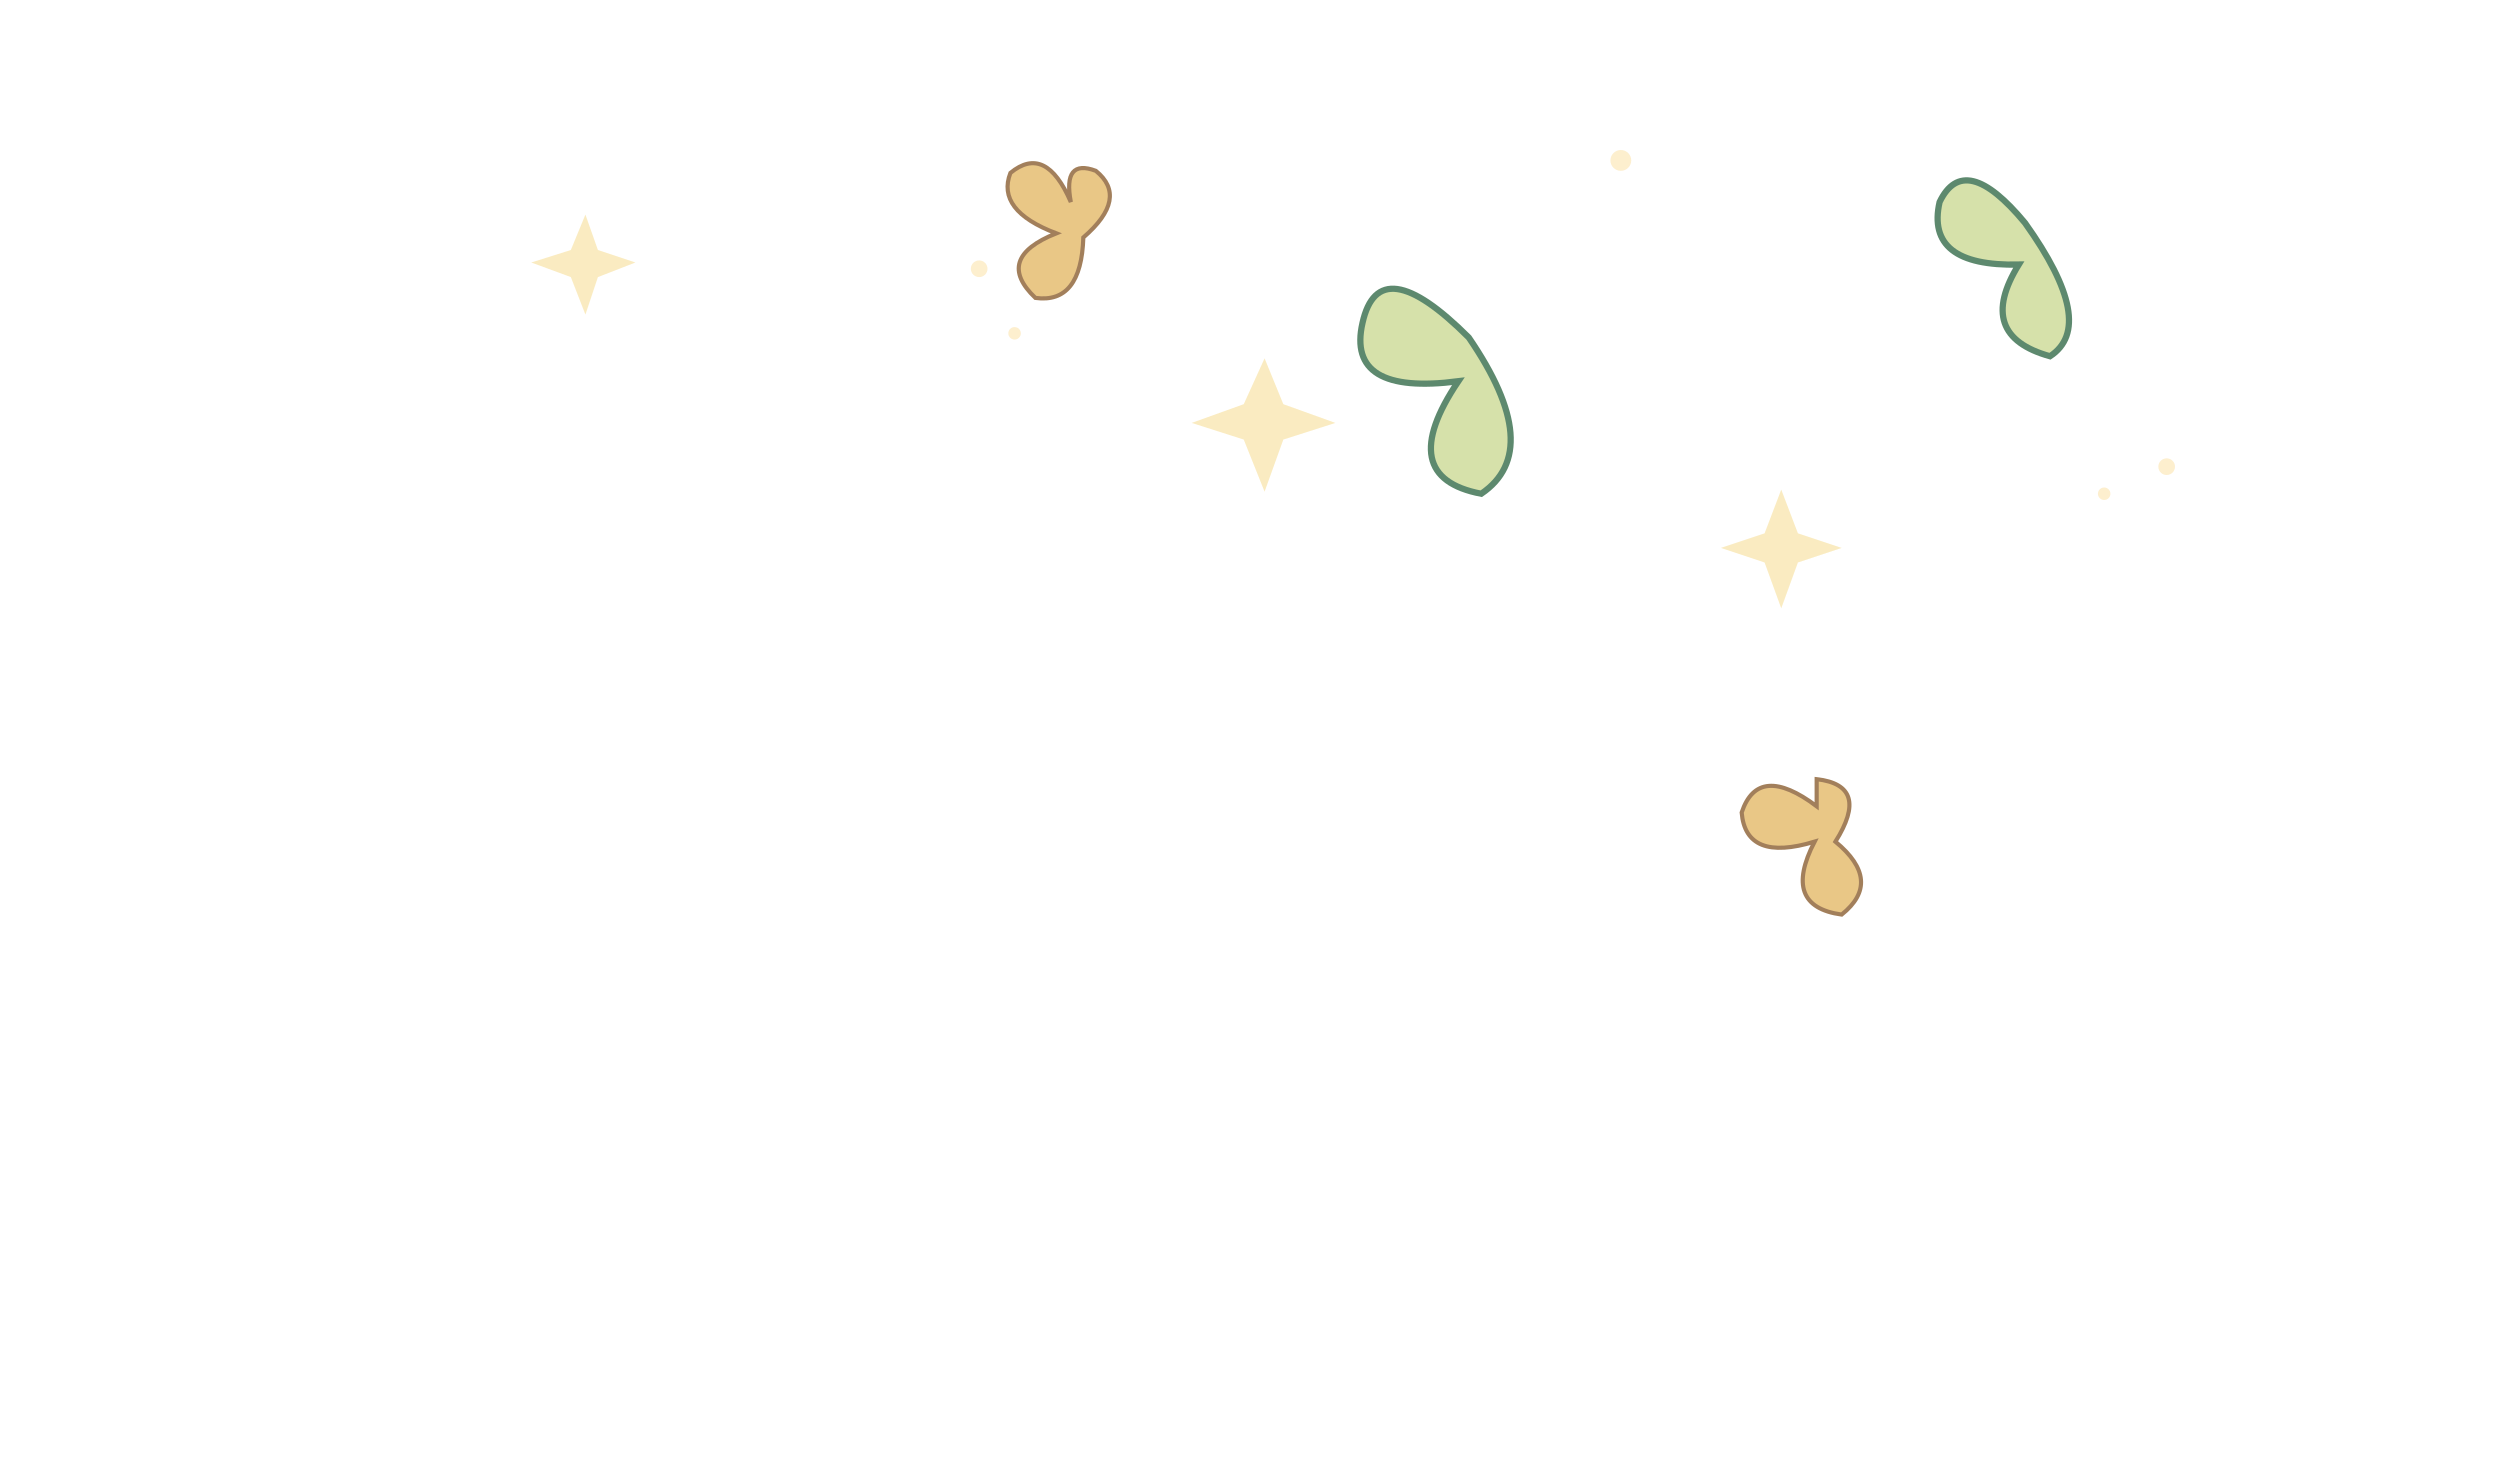
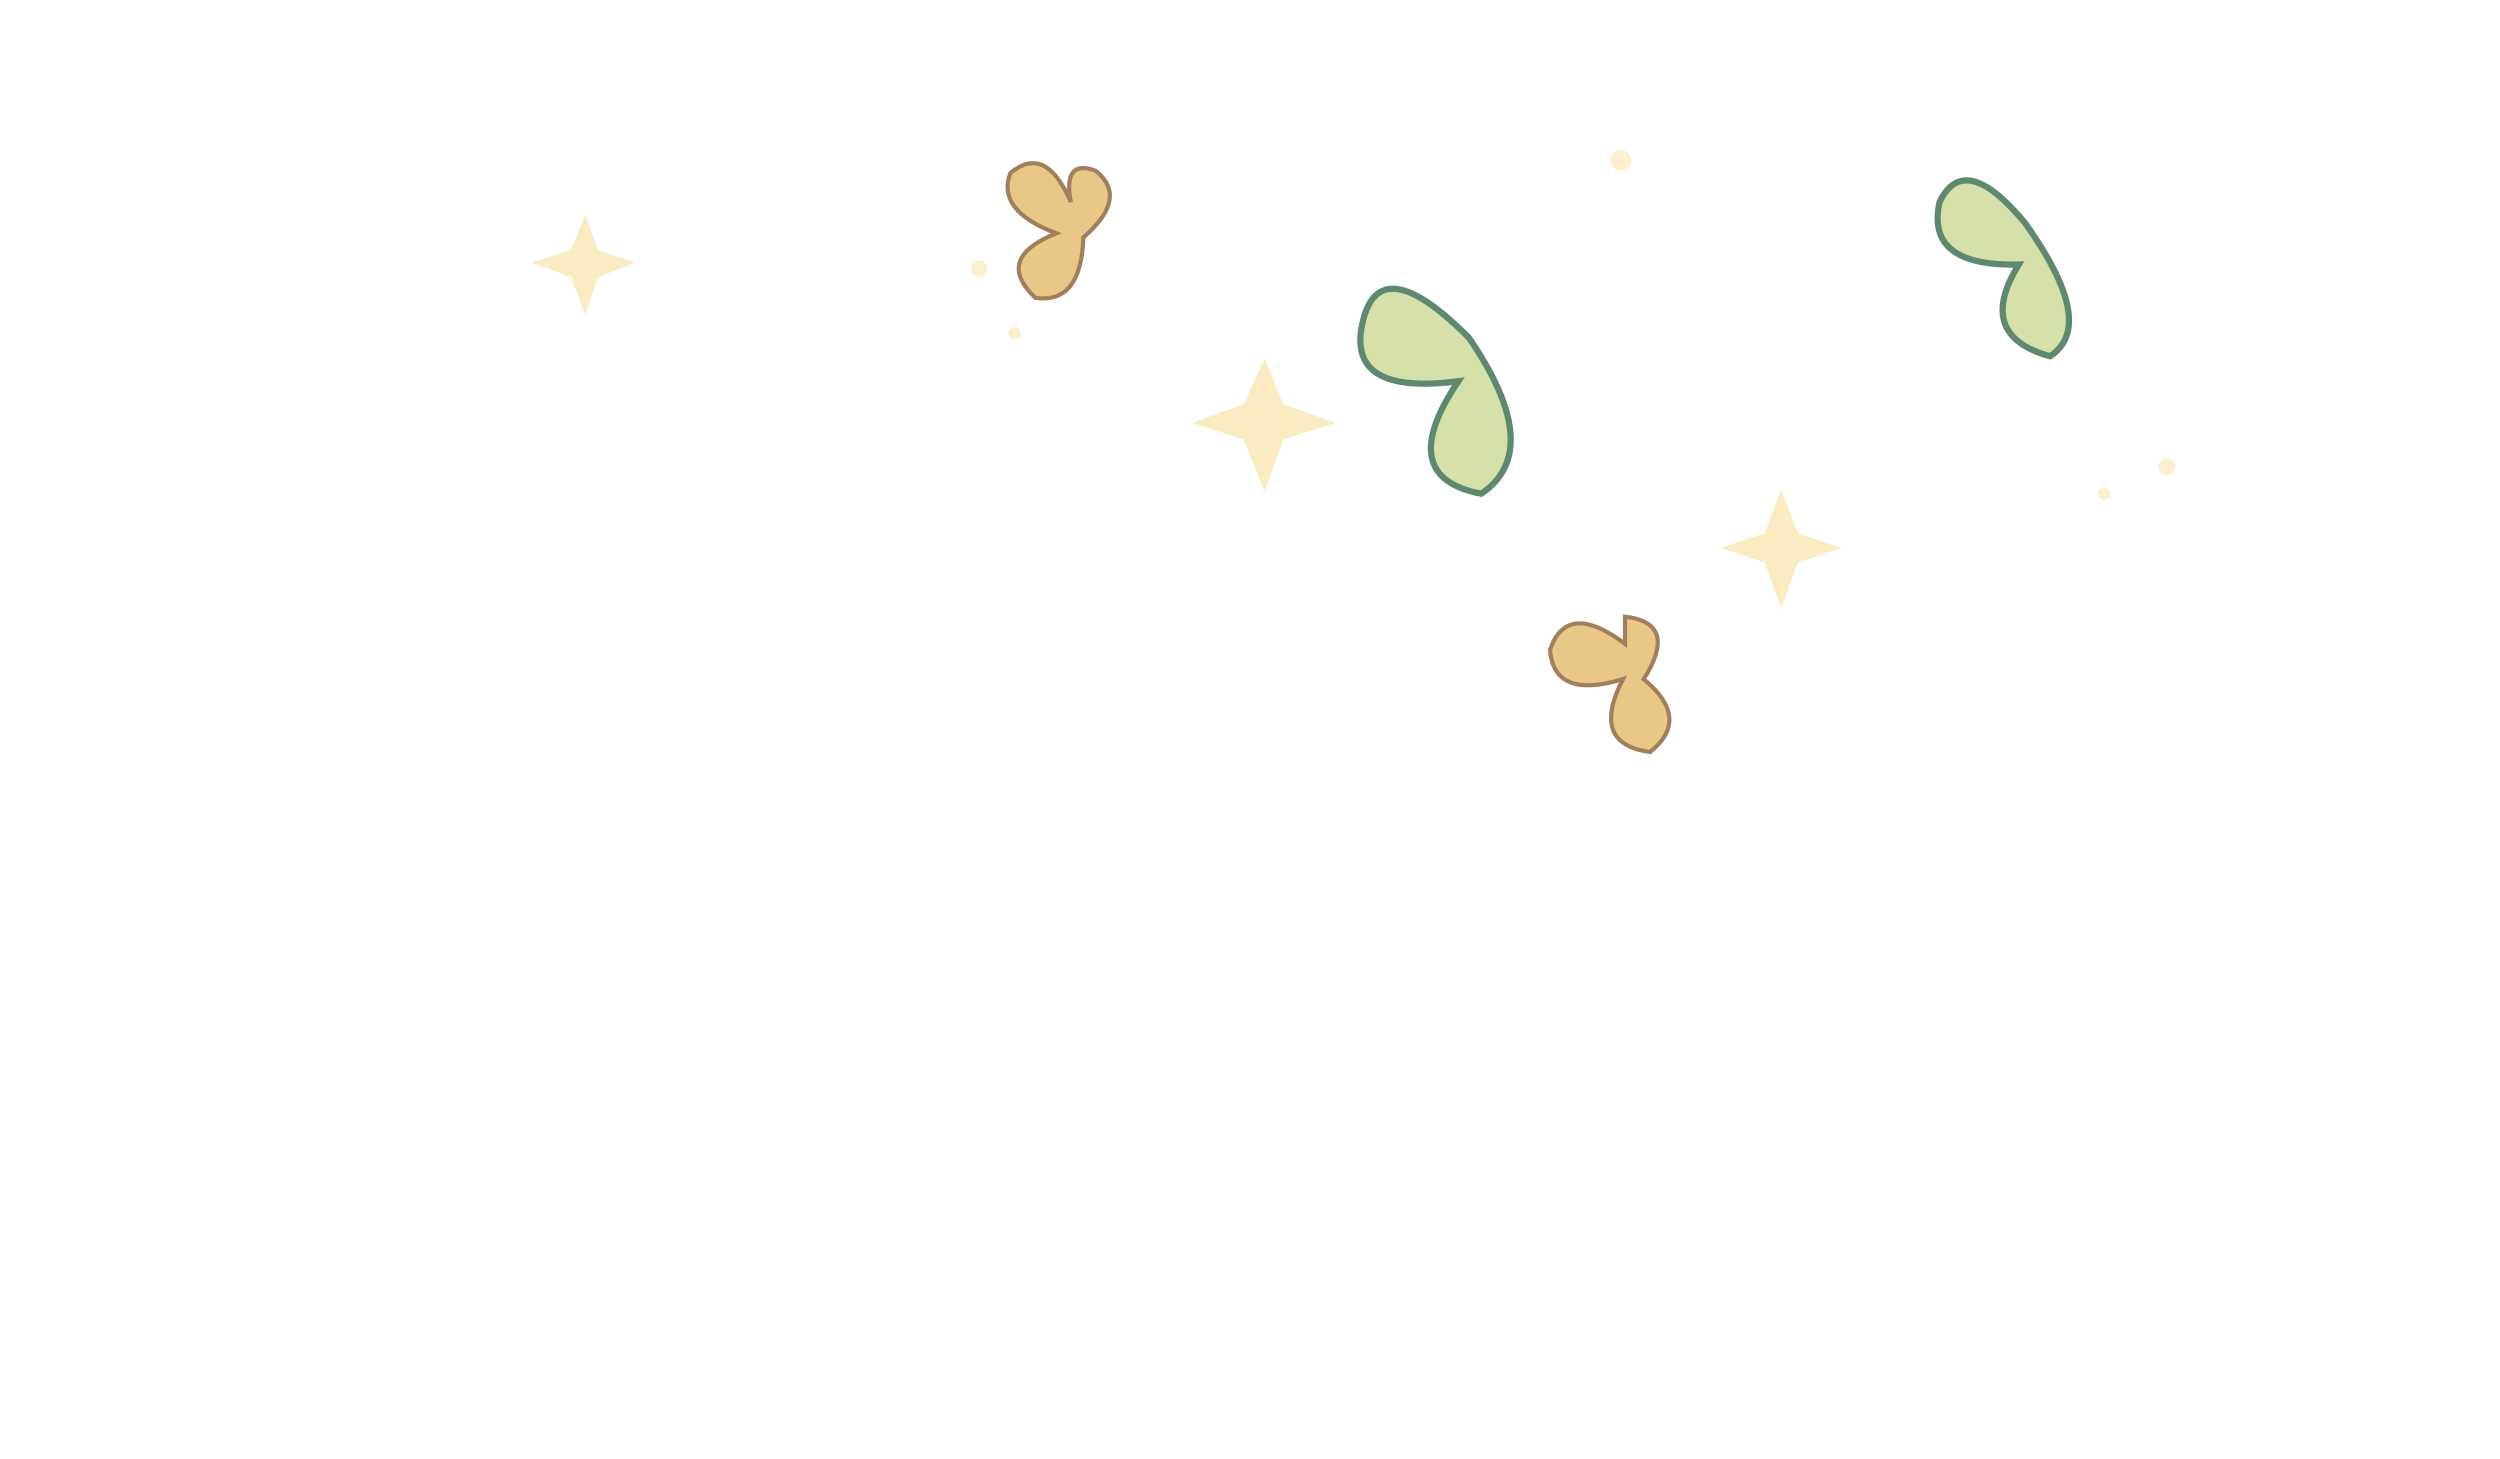
<svg xmlns="http://www.w3.org/2000/svg" viewBox="0 0 1200 700" width="1200" height="700">
  <g fill="#F9E8B6" opacity=".85">
    <path d="m607 172 9 22 25 9-25 8-9 25-10-25-25-8 25-9z" />
    <path d="m855 235 8 21 21 7-21 7-8 22-8-22-21-7 21-7z" />
    <path d="m281 103 6 17 18 6-18 7-6 18-7-18-19-7 19-6z" />
  </g>
  <g fill="#D6E1AA" stroke="#5D896E" stroke-width="3">
    <path d="M705 162q-43-43-51-7q-8 35 46 28q-31 46 11 54q31-21-6-75z" />
    <path d="M972 107q-29-35-41-10q-7 31 38 30q-21 34 15 44q23-15-12-64z" />
  </g>
  <g fill="#E9C786" stroke="#A27F5B" stroke-width="2">
    <path d="M514 97q-12-28-29-14q-7 18 22 29q-30 12-10 31q22 3 23-29q22-19 6-32q-16-6-12 15Z" />
-     <path d="M872 387q-28-21-36 3q2 24 35 14q-16 31 13 35q20-16-3-35q17-27-9-30Z" />
+     <path d="M872 387q-28-21-36 3q2 24 35 14q-16 31 13 35q20-16-3-35q17-27-9-30Z" transform="translate(-92 -78)" />
  </g>
  <g fill="#FCE9BE" opacity=".75">
    <circle cx="470" cy="129" r="4" />
    <circle cx="487" cy="160" r="3" />
    <circle cx="1010" cy="237" r="3" />
    <circle cx="1040" cy="224" r="4" />
    <circle cx="778" cy="77" r="5" />
  </g>
</svg>
